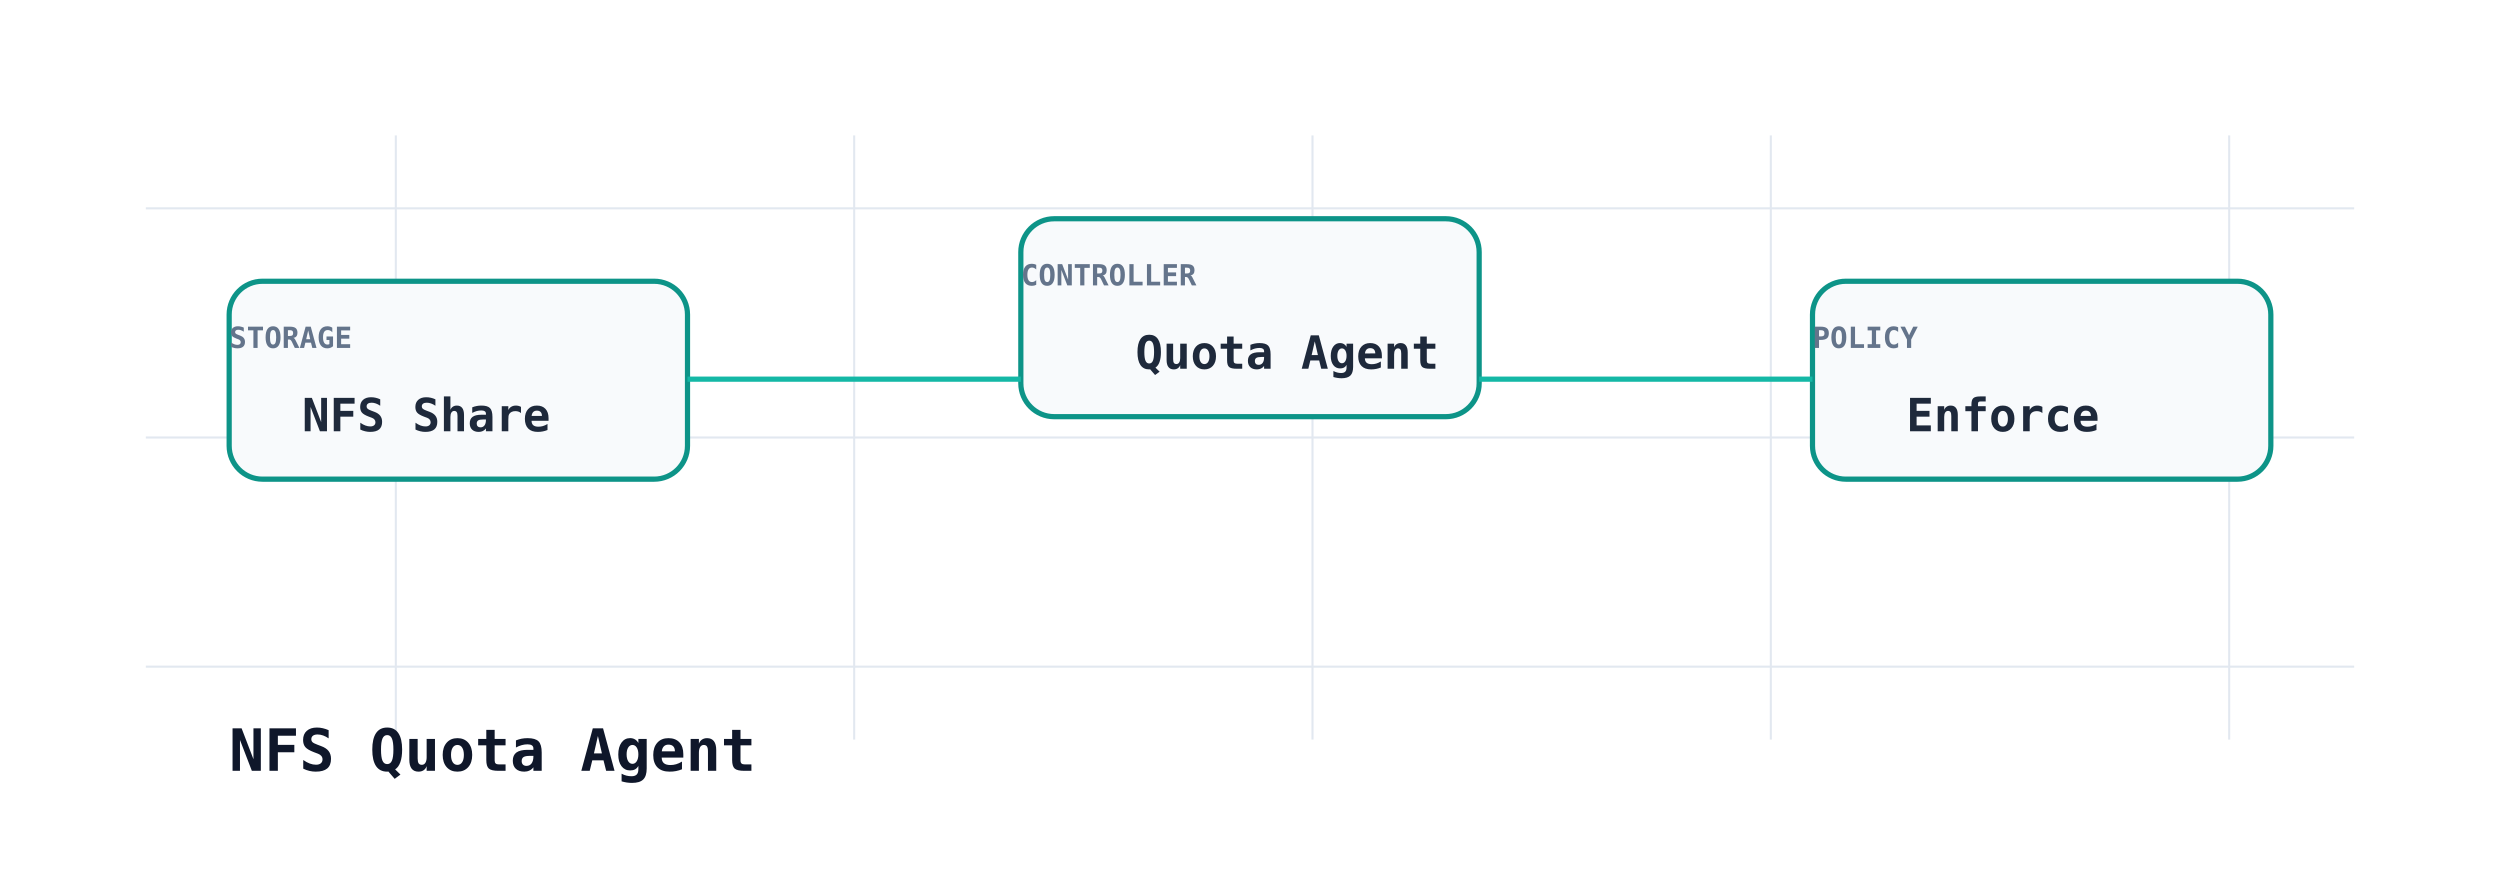
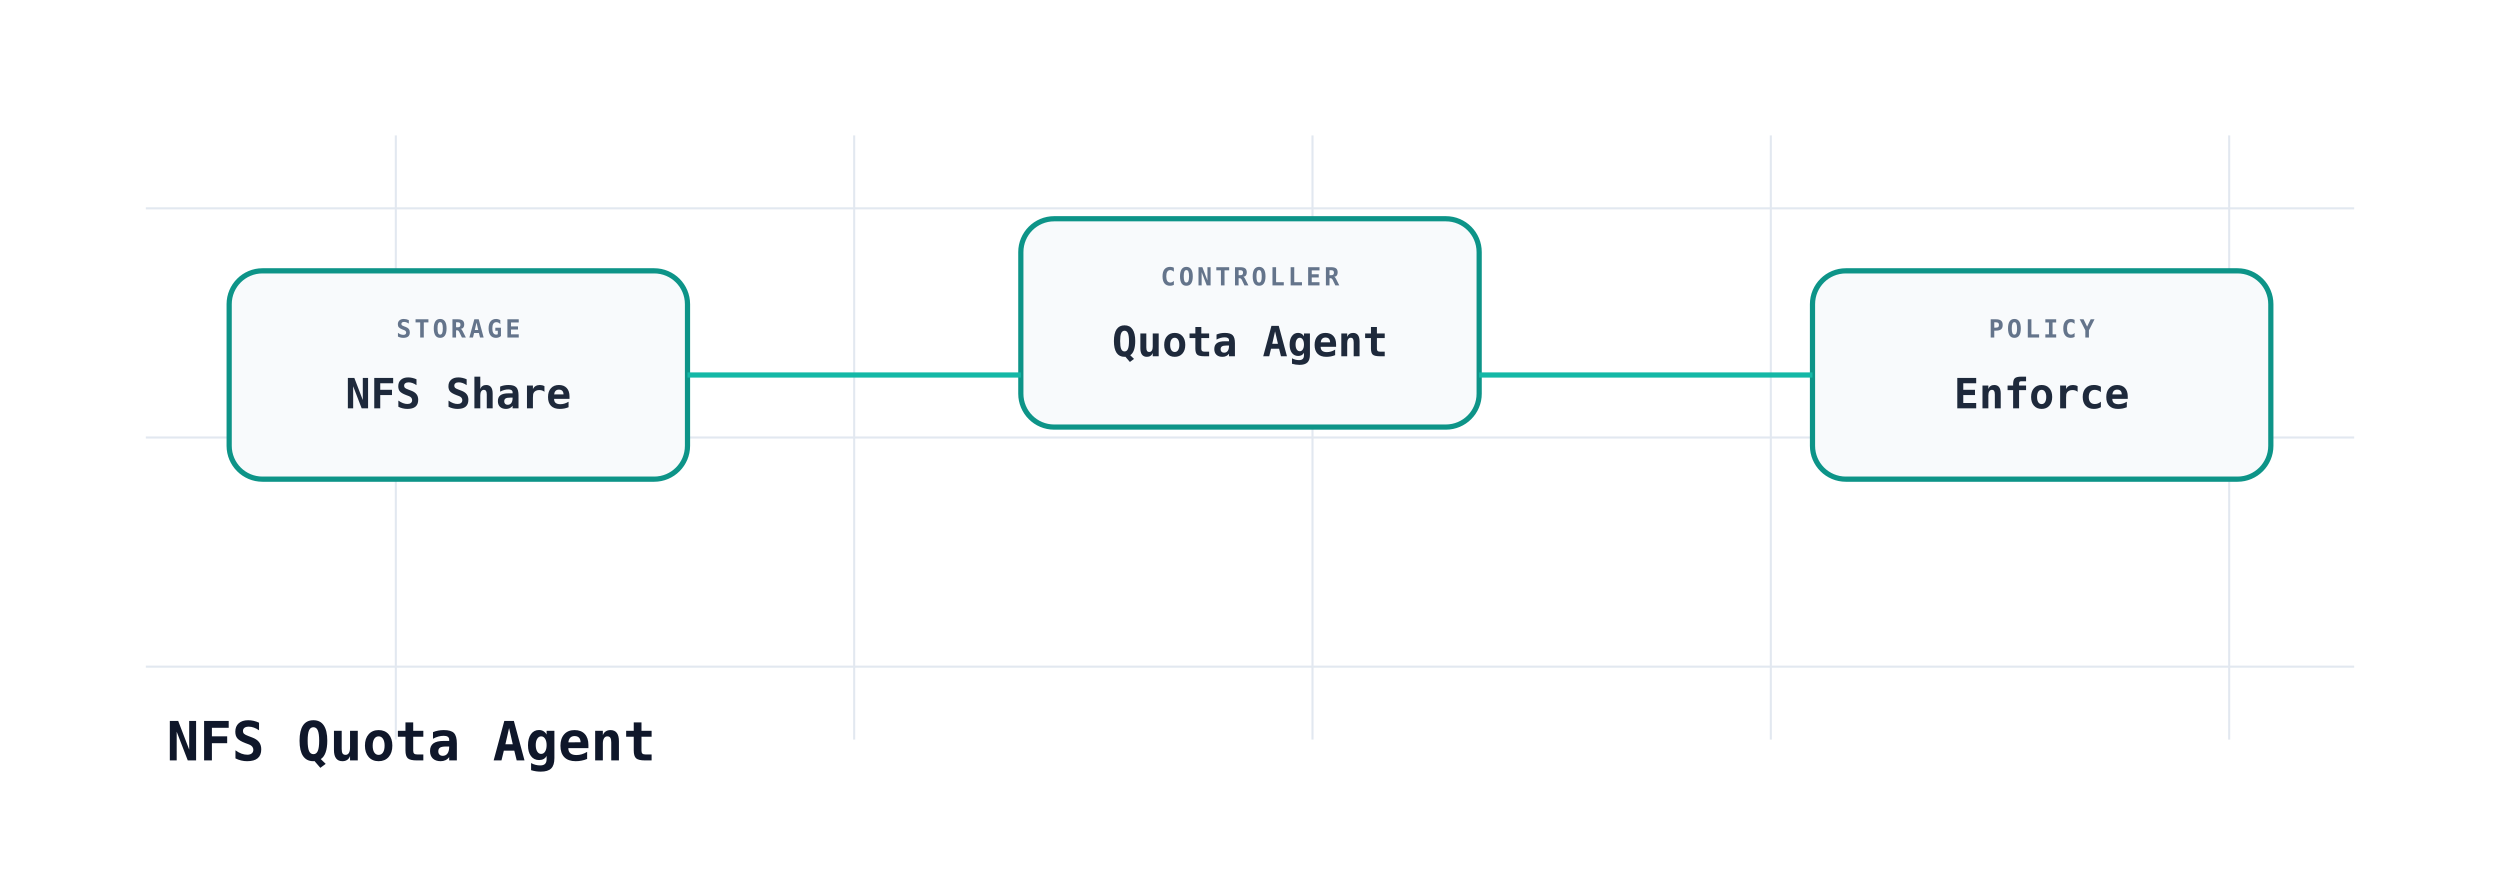
<svg xmlns="http://www.w3.org/2000/svg" viewBox="0 0 1200 420" role="img">
  <style>
    .svg-bg { fill: var(--surface, #ffffff); }
    .svg-grid { stroke: var(--border-soft, #e2e8f0); }
    .svg-card { fill: var(--surface-hi, #f8fafc); stroke: var(--accent, #0d9488); }
    .svg-link { stroke: var(--accent, #14b8a6); }
    .svg-text-title { fill: var(--text, #1e293b); }
    .svg-text-sub { fill: var(--text-faint, #64748b); }
    .svg-brand { fill: var(--text, #0f172a); }
    @media (prefers-color-scheme: dark) {
      .svg-bg { fill: var(--surface, #212a36); }
      .svg-grid { stroke: var(--border-soft, #253242); }
      .svg-card { fill: var(--surface-hi, #1a222c); stroke: var(--accent, #2dd4bf); }
      .svg-link { stroke: var(--accent, #5eead4); }
      .svg-text-title { fill: var(--text, #f0f6fc); }
      .svg-text-sub { fill: var(--text-faint, #94a3b8); }
      .svg-brand { fill: var(--text, #f0f6fc); }
    }
  </style>
  <rect width="1200" height="420" rx="24" class="svg-bg" />
  <g class="svg-grid" stroke-width="1">
    <path d="M70 100h1060M70 210h1060M70 320h1060" />
    <path d="M190 65v290M410 65v290M630 65v290M850 65v290M1070 65v290" />
  </g>
  <g class="svg-card" stroke-width="2.5">
-     <rect x="110" y="135" width="220" height="95" rx="16" />
-     <rect x="490" y="105" width="220" height="95" rx="16" />
-     <rect x="870" y="135" width="220" height="95" rx="16" />
+     <rect x="110" y="130" width="220" height="100" rx="16" />
+     <rect x="490" y="105" width="220" height="100" rx="16" />
+     <rect x="870" y="130" width="220" height="100" rx="16" />
  </g>
  <g class="svg-link" fill="none" stroke-width="2.5">
-     <path d="M330 182h160M710 182h160" />
+     <path d="M330 180h160M710 180h160" />
  </g>
  <g font-family="ui-monospace,SFMono-Regular,Menlo,monospace">
-     <text x="110" y="167" font-size="14" font-weight="600" class="svg-text-sub">STORAGE</text>
-     <text x="145" y="207" font-size="22" font-weight="700" class="svg-text-title">NFS Share</text>
-     <text x="490" y="137" font-size="14" font-weight="600" class="svg-text-sub">CONTROLLER</text>
-     <text x="545" y="177" font-size="22" font-weight="700" class="svg-text-title">Quota Agent</text>
-     <text x="870" y="167" font-size="14" font-weight="600" class="svg-text-sub">POLICY</text>
-     <text x="915" y="207" font-size="22" font-weight="700" class="svg-text-title">Enforce</text>
-     <text x="110" y="370" font-size="28" font-weight="700" class="svg-brand">NFS Quota Agent</text>
+     <text x="220" y="162" text-anchor="middle" font-size="12" font-weight="600" letter-spacing="1.5" class="svg-text-sub">STORAGE</text>
+     <text x="220" y="196" text-anchor="middle" font-size="20" font-weight="700" class="svg-text-title">NFS Share</text>
+     <text x="600" y="137" text-anchor="middle" font-size="12" font-weight="600" letter-spacing="1.5" class="svg-text-sub">CONTROLLER</text>
+     <text x="600" y="171" text-anchor="middle" font-size="20" font-weight="700" class="svg-text-title">Quota Agent</text>
+     <text x="980" y="162" text-anchor="middle" font-size="12" font-weight="600" letter-spacing="1.5" class="svg-text-sub">POLICY</text>
+     <text x="980" y="196" text-anchor="middle" font-size="20" font-weight="700" class="svg-text-title">Enforce</text>
+     <text x="80" y="365" font-size="26" font-weight="700" class="svg-brand">NFS Quota Agent</text>
  </g>
</svg>
